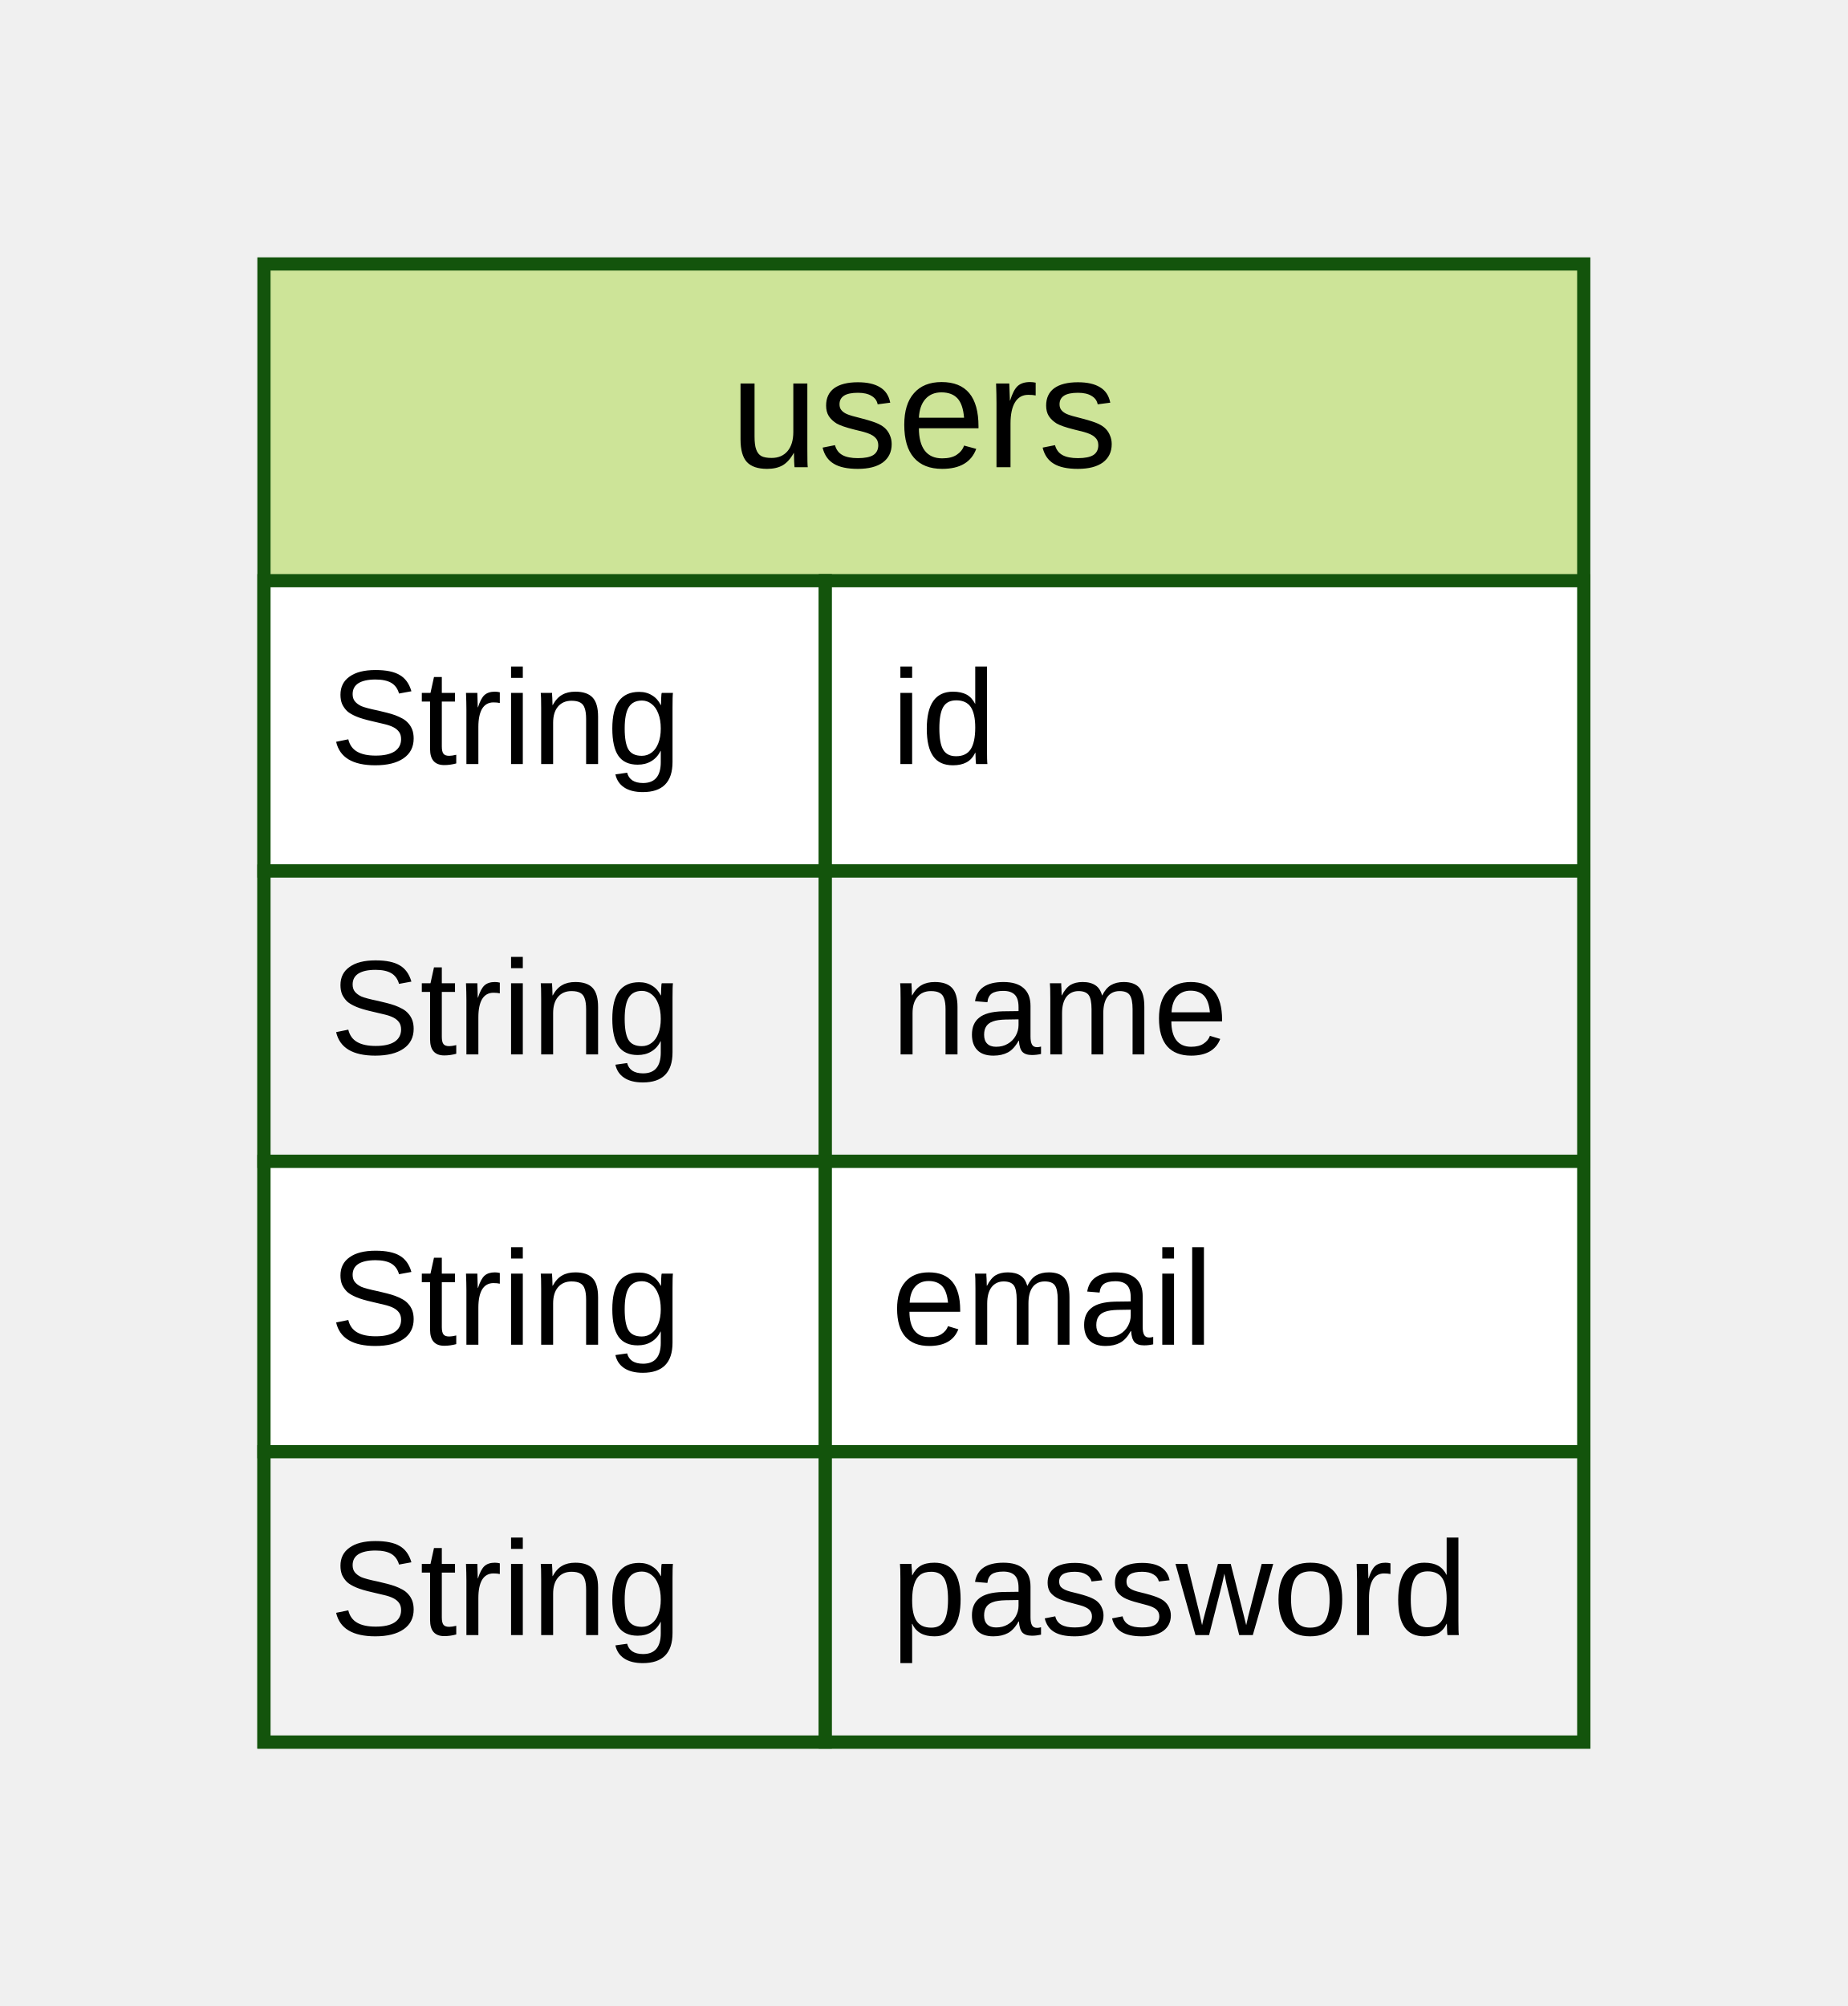
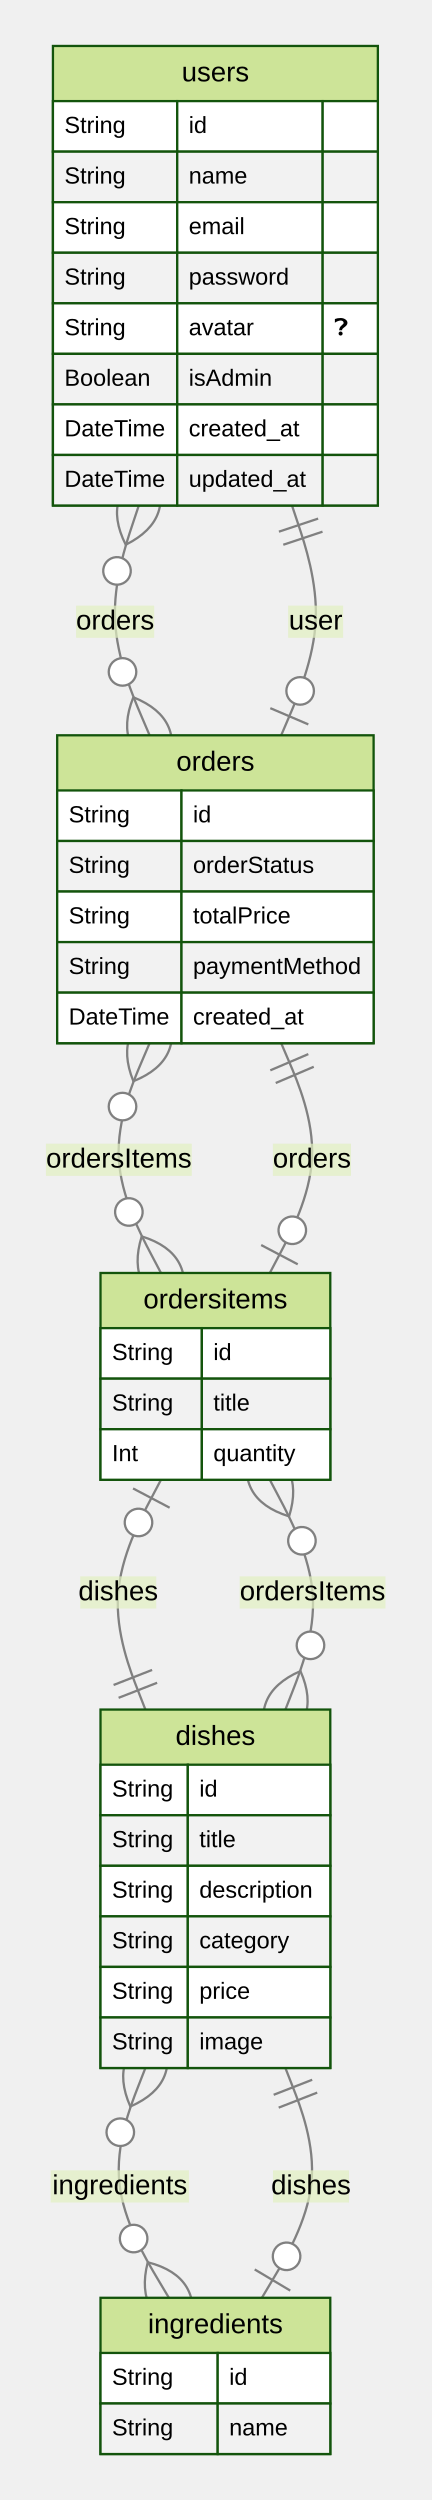
- <svg xmlns="http://www.w3.org/2000/svg" aria-roledescription="er" role="graphics-document document" viewBox="0 0 140 152" style="max-width: 140px; background-color: white;" width="100%" id="my-svg">
+ <svg xmlns="http://www.w3.org/2000/svg" aria-roledescription="er" role="graphics-document document" viewBox="-3.037 0 187.82 1088" style="max-width: 187.82px; background-color: white;" width="100%" id="my-svg">
  <style>#my-svg{font-family:"trebuchet ms",verdana,arial,sans-serif;font-size:16px;fill:#000000;}#my-svg .error-icon{fill:#552222;}#my-svg .error-text{fill:#552222;stroke:#552222;}#my-svg .edge-thickness-normal{stroke-width:1px;}#my-svg .edge-thickness-thick{stroke-width:3.5px;}#my-svg .edge-pattern-solid{stroke-dasharray:0;}#my-svg .edge-thickness-invisible{stroke-width:0;fill:none;}#my-svg .edge-pattern-dashed{stroke-dasharray:3;}#my-svg .edge-pattern-dotted{stroke-dasharray:2;}#my-svg .marker{fill:#000000;stroke:#000000;}#my-svg .marker.cross{stroke:#000000;}#my-svg svg{font-family:"trebuchet ms",verdana,arial,sans-serif;font-size:16px;}#my-svg p{margin:0;}#my-svg .entityBox{fill:#cde498;stroke:#13540c;}#my-svg .attributeBoxOdd{fill:#ffffff;stroke:#13540c;}#my-svg .attributeBoxEven{fill:#f2f2f2;stroke:#13540c;}#my-svg .relationshipLabelBox{fill:hsl(78.158, 58.462%, 84.51%);opacity:0.7;background-color:hsl(78.158, 58.462%, 84.51%);}#my-svg .relationshipLabelBox rect{opacity:0.5;}#my-svg .relationshipLine{stroke:#000000;}#my-svg .entityTitleText{text-anchor:middle;font-size:18px;fill:#000000;}#my-svg #MD_PARENT_START{fill:#f5f5f5!important;stroke:#000000!important;stroke-width:1;}#my-svg #MD_PARENT_END{fill:#f5f5f5!important;stroke:#000000!important;stroke-width:1;}#my-svg :root{--mermaid-font-family:"trebuchet ms",verdana,arial,sans-serif;}</style>
  <g />
  <defs>
    <marker orient="auto" markerHeight="240" markerWidth="190" refY="7" refX="0" id="MD_PARENT_START">
      <path d="M 18,7 L9,13 L1,7 L9,1 Z" />
    </marker>
  </defs>
  <defs>
    <marker orient="auto" markerHeight="28" markerWidth="20" refY="7" refX="19" id="MD_PARENT_END">
      <path d="M 18,7 L9,13 L1,7 L9,1 Z" />
    </marker>
  </defs>
  <defs>
    <marker orient="auto" markerHeight="18" markerWidth="18" refY="9" refX="0" id="ONLY_ONE_START">
      <path d="M9,0 L9,18 M15,0 L15,18" fill="none" stroke="gray" />
    </marker>
  </defs>
  <defs>
    <marker orient="auto" markerHeight="18" markerWidth="18" refY="9" refX="18" id="ONLY_ONE_END">
      <path d="M3,0 L3,18 M9,0 L9,18" fill="none" stroke="gray" />
    </marker>
  </defs>
  <defs>
    <marker orient="auto" markerHeight="18" markerWidth="30" refY="9" refX="0" id="ZERO_OR_ONE_START">
      <circle r="6" cy="9" cx="21" fill="white" stroke="gray" />
      <path d="M9,0 L9,18" fill="none" stroke="gray" />
    </marker>
  </defs>
  <defs>
    <marker orient="auto" markerHeight="18" markerWidth="30" refY="9" refX="30" id="ZERO_OR_ONE_END">
      <circle r="6" cy="9" cx="9" fill="white" stroke="gray" />
      <path d="M21,0 L21,18" fill="none" stroke="gray" />
    </marker>
  </defs>
  <defs>
    <marker orient="auto" markerHeight="36" markerWidth="45" refY="18" refX="18" id="ONE_OR_MORE_START">
      <path d="M0,18 Q 18,0 36,18 Q 18,36 0,18 M42,9 L42,27" fill="none" stroke="gray" />
    </marker>
  </defs>
  <defs>
    <marker orient="auto" markerHeight="36" markerWidth="45" refY="18" refX="27" id="ONE_OR_MORE_END">
      <path d="M3,9 L3,27 M9,18 Q27,0 45,18 Q27,36 9,18" fill="none" stroke="gray" />
    </marker>
  </defs>
  <defs>
    <marker orient="auto" markerHeight="36" markerWidth="57" refY="18" refX="18" id="ZERO_OR_MORE_START">
      <circle r="6" cy="18" cx="48" fill="white" stroke="gray" />
      <path d="M0,18 Q18,0 36,18 Q18,36 0,18" fill="none" stroke="gray" />
    </marker>
  </defs>
  <defs>
    <marker orient="auto" markerHeight="36" markerWidth="57" refY="18" refX="39" id="ZERO_OR_MORE_END">
      <circle r="6" cy="18" cx="9" fill="white" stroke="gray" />
      <path d="M21,18 Q39,0 57,18 Q39,36 21,18" fill="none" stroke="gray" />
    </marker>
  </defs>
+   <path style="stroke: gray; fill: none;" marker-start="url(#ZERO_OR_MORE_START)" marker-end="url(#ZERO_OR_MORE_END)" d="M57.37,220L54.592,228.333C51.814,236.667,46.259,253.333,47.042,270C47.826,286.667,54.948,303.333,58.51,311.667L62.071,320" class="er relationshipLine" />
+   <path style="stroke: gray; fill: none;" marker-start="url(#ZERO_OR_MORE_START)" marker-end="url(#ZERO_OR_MORE_END)" d="M60.235,900L56.979,908.333C53.724,916.667,47.214,933.333,48.919,950C50.624,966.667,60.545,983.333,65.505,991.667L70.465,1000" class="er relationshipLine" />
+   <path style="stroke: gray; fill: none;" marker-start="url(#ZERO_OR_MORE_START)" marker-end="url(#ZERO_OR_MORE_END)" d="M121.172,744L124.427,735.667C127.683,727.333,134.193,710.667,133.062,694C131.931,677.333,123.159,660.667,118.774,652.333L114.388,644" class="er relationshipLine" />
+   <path style="stroke: gray; fill: none;" marker-start="url(#ZERO_OR_ONE_START)" marker-end="url(#ONLY_ONE_END)" d="M110.941,1000L115.902,991.667C120.862,983.333,130.783,966.667,132.488,950C134.193,933.333,127.683,916.667,124.427,908.333L121.172,900" class="er relationshipLine" />
+   <path style="stroke: gray; fill: none;" marker-start="url(#ZERO_OR_ONE_START)" marker-end="url(#ONLY_ONE_END)" d="M119.336,320L122.897,311.667C126.458,303.333,133.581,286.667,134.364,270C135.148,253.333,129.592,236.667,126.814,228.333L124.037,220" class="er relationshipLine" />
+   <path style="stroke: gray; fill: none;" marker-start="url(#ZERO_OR_MORE_START)" marker-end="url(#ZERO_OR_MORE_END)" d="M62.071,454L58.51,462.333C54.948,470.667,47.826,487.333,48.651,504C49.475,520.667,58.247,537.333,62.633,545.667L67.019,554" class="er relationshipLine" />
+   <path style="stroke: gray; fill: none;" marker-start="url(#ZERO_OR_ONE_START)" marker-end="url(#ONLY_ONE_END)" d="M114.388,554L118.774,545.667C123.159,537.333,131.931,520.667,132.756,504C133.581,487.333,126.458,470.667,122.897,462.333L119.336,454" class="er relationshipLine" />
+   <path style="stroke: gray; fill: none;" marker-start="url(#ZERO_OR_ONE_START)" marker-end="url(#ONLY_ONE_END)" d="M67.019,644L62.633,652.333C58.247,660.667,49.475,677.333,48.345,694C47.214,710.667,53.724,727.333,56.979,735.667L60.235,744" class="er relationshipLine" />
  <g transform="translate(20,20 )" id="entity-users-33ae1e26-be31-5c1d-bf65-e859e9d0308e">
-     <rect height="112" width="100" y="0" x="0" class="er entityBox" />
-     <text style="dominant-baseline: middle; text-anchor: middle; font-size: 12px;" transform="translate(50,12)" y="0" x="0" id="text-entity-users-33ae1e26-be31-5c1d-bf65-e859e9d0308e" class="er entityLabel">users</text>
-     <rect height="22" width="42.534" y="24" x="0" class="er attributeBoxOdd" />
+     <rect height="200" width="141.407" y="0" x="0" class="er entityBox" />
+     <text style="dominant-baseline: middle; text-anchor: middle; font-size: 12px;" transform="translate(70.70335,12)" y="0" x="0" id="text-entity-users-33ae1e26-be31-5c1d-bf65-e859e9d0308e" class="er entityLabel">users</text>
+     <rect height="22" width="54.096" y="24" x="0" class="er attributeBoxOdd" />
    <text style="dominant-baseline: middle; font-size: 10.2px;" transform="translate(5,35)" y="0" x="0" id="text-entity-users-33ae1e26-be31-5c1d-bf65-e859e9d0308e-attr-1-type" class="er entityLabel">String</text>
-     <rect height="22" width="57.466" y="24" x="42.534" class="er attributeBoxOdd" />
-     <text style="dominant-baseline: middle; font-size: 10.2px;" transform="translate(47.53429,35)" y="0" x="0" id="text-entity-users-33ae1e26-be31-5c1d-bf65-e859e9d0308e-attr-1-name" class="er entityLabel">id</text>
-     <rect height="22" width="42.534" y="46" x="0" class="er attributeBoxEven" />
+     <rect height="22" width="63.296" y="24" x="54.096" class="er attributeBoxOdd" />
+     <text style="dominant-baseline: middle; font-size: 10.2px;" transform="translate(59.09555,35)" y="0" x="0" id="text-entity-users-33ae1e26-be31-5c1d-bf65-e859e9d0308e-attr-1-name" class="er entityLabel">id</text>
+     <rect height="22" width="24.016" y="24" x="117.391" class="er attributeBoxOdd" />
+     <text style="dominant-baseline: middle; font-size: 10.2px;" transform="translate(122.3911,35)" y="0" x="0" id="text-entity-users-33ae1e26-be31-5c1d-bf65-e859e9d0308e-attr-1-comment" class="er entityLabel" />
+     <rect height="22" width="54.096" y="46" x="0" class="er attributeBoxEven" />
    <text style="dominant-baseline: middle; font-size: 10.2px;" transform="translate(5,57)" y="0" x="0" id="text-entity-users-33ae1e26-be31-5c1d-bf65-e859e9d0308e-attr-2-type" class="er entityLabel">String</text>
-     <rect height="22" width="57.466" y="46" x="42.534" class="er attributeBoxEven" />
-     <text style="dominant-baseline: middle; font-size: 10.2px;" transform="translate(47.53429,57)" y="0" x="0" id="text-entity-users-33ae1e26-be31-5c1d-bf65-e859e9d0308e-attr-2-name" class="er entityLabel">name</text>
-     <rect height="22" width="42.534" y="68" x="0" class="er attributeBoxOdd" />
+     <rect height="22" width="63.296" y="46" x="54.096" class="er attributeBoxEven" />
+     <text style="dominant-baseline: middle; font-size: 10.2px;" transform="translate(59.09555,57)" y="0" x="0" id="text-entity-users-33ae1e26-be31-5c1d-bf65-e859e9d0308e-attr-2-name" class="er entityLabel">name</text>
+     <rect height="22" width="24.016" y="46" x="117.391" class="er attributeBoxEven" />
+     <text style="dominant-baseline: middle; font-size: 10.2px;" transform="translate(122.3911,57)" y="0" x="0" id="text-entity-users-33ae1e26-be31-5c1d-bf65-e859e9d0308e-attr-2-comment" class="er entityLabel" />
+     <rect height="22" width="54.096" y="68" x="0" class="er attributeBoxOdd" />
    <text style="dominant-baseline: middle; font-size: 10.2px;" transform="translate(5,79)" y="0" x="0" id="text-entity-users-33ae1e26-be31-5c1d-bf65-e859e9d0308e-attr-3-type" class="er entityLabel">String</text>
-     <rect height="22" width="57.466" y="68" x="42.534" class="er attributeBoxOdd" />
-     <text style="dominant-baseline: middle; font-size: 10.2px;" transform="translate(47.53429,79)" y="0" x="0" id="text-entity-users-33ae1e26-be31-5c1d-bf65-e859e9d0308e-attr-3-name" class="er entityLabel">email</text>
-     <rect height="22" width="42.534" y="90" x="0" class="er attributeBoxEven" />
+     <rect height="22" width="63.296" y="68" x="54.096" class="er attributeBoxOdd" />
+     <text style="dominant-baseline: middle; font-size: 10.2px;" transform="translate(59.09555,79)" y="0" x="0" id="text-entity-users-33ae1e26-be31-5c1d-bf65-e859e9d0308e-attr-3-name" class="er entityLabel">email</text>
+     <rect height="22" width="24.016" y="68" x="117.391" class="er attributeBoxOdd" />
+     <text style="dominant-baseline: middle; font-size: 10.2px;" transform="translate(122.3911,79)" y="0" x="0" id="text-entity-users-33ae1e26-be31-5c1d-bf65-e859e9d0308e-attr-3-comment" class="er entityLabel" />
+     <rect height="22" width="54.096" y="90" x="0" class="er attributeBoxEven" />
    <text style="dominant-baseline: middle; font-size: 10.2px;" transform="translate(5,101)" y="0" x="0" id="text-entity-users-33ae1e26-be31-5c1d-bf65-e859e9d0308e-attr-4-type" class="er entityLabel">String</text>
-     <rect height="22" width="57.466" y="90" x="42.534" class="er attributeBoxEven" />
-     <text style="dominant-baseline: middle; font-size: 10.2px;" transform="translate(47.53429,101)" y="0" x="0" id="text-entity-users-33ae1e26-be31-5c1d-bf65-e859e9d0308e-attr-4-name" class="er entityLabel">password</text>
-   </g>
+     <rect height="22" width="63.296" y="90" x="54.096" class="er attributeBoxEven" />
+     <text style="dominant-baseline: middle; font-size: 10.2px;" transform="translate(59.09555,101)" y="0" x="0" id="text-entity-users-33ae1e26-be31-5c1d-bf65-e859e9d0308e-attr-4-name" class="er entityLabel">password</text>
+     <rect height="22" width="24.016" y="90" x="117.391" class="er attributeBoxEven" />
+     <text style="dominant-baseline: middle; font-size: 10.2px;" transform="translate(122.3911,101)" y="0" x="0" id="text-entity-users-33ae1e26-be31-5c1d-bf65-e859e9d0308e-attr-4-comment" class="er entityLabel" />
+     <rect height="22" width="54.096" y="112" x="0" class="er attributeBoxOdd" />
+     <text style="dominant-baseline: middle; font-size: 10.2px;" transform="translate(5,123)" y="0" x="0" id="text-entity-users-33ae1e26-be31-5c1d-bf65-e859e9d0308e-attr-5-type" class="er entityLabel">String</text>
+     <rect height="22" width="63.296" y="112" x="54.096" class="er attributeBoxOdd" />
+     <text style="dominant-baseline: middle; font-size: 10.2px;" transform="translate(59.09555,123)" y="0" x="0" id="text-entity-users-33ae1e26-be31-5c1d-bf65-e859e9d0308e-attr-5-name" class="er entityLabel">avatar</text>
+     <rect height="22" width="24.016" y="112" x="117.391" class="er attributeBoxOdd" />
+     <text style="dominant-baseline: middle; font-size: 10.2px;" transform="translate(122.3911,123)" y="0" x="0" id="text-entity-users-33ae1e26-be31-5c1d-bf65-e859e9d0308e-attr-5-comment" class="er entityLabel">❓</text>
+     <rect height="22" width="54.096" y="134" x="0" class="er attributeBoxEven" />
+     <text style="dominant-baseline: middle; font-size: 10.2px;" transform="translate(5,145)" y="0" x="0" id="text-entity-users-33ae1e26-be31-5c1d-bf65-e859e9d0308e-attr-6-type" class="er entityLabel">Boolean</text>
+     <rect height="22" width="63.296" y="134" x="54.096" class="er attributeBoxEven" />
+     <text style="dominant-baseline: middle; font-size: 10.2px;" transform="translate(59.09555,145)" y="0" x="0" id="text-entity-users-33ae1e26-be31-5c1d-bf65-e859e9d0308e-attr-6-name" class="er entityLabel">isAdmin</text>
+     <rect height="22" width="24.016" y="134" x="117.391" class="er attributeBoxEven" />
+     <text style="dominant-baseline: middle; font-size: 10.2px;" transform="translate(122.3911,145)" y="0" x="0" id="text-entity-users-33ae1e26-be31-5c1d-bf65-e859e9d0308e-attr-6-comment" class="er entityLabel" />
+     <rect height="22" width="54.096" y="156" x="0" class="er attributeBoxOdd" />
+     <text style="dominant-baseline: middle; font-size: 10.2px;" transform="translate(5,167)" y="0" x="0" id="text-entity-users-33ae1e26-be31-5c1d-bf65-e859e9d0308e-attr-7-type" class="er entityLabel">DateTime</text>
+     <rect height="22" width="63.296" y="156" x="54.096" class="er attributeBoxOdd" />
+     <text style="dominant-baseline: middle; font-size: 10.2px;" transform="translate(59.09555,167)" y="0" x="0" id="text-entity-users-33ae1e26-be31-5c1d-bf65-e859e9d0308e-attr-7-name" class="er entityLabel">created_at</text>
+     <rect height="22" width="24.016" y="156" x="117.391" class="er attributeBoxOdd" />
+     <text style="dominant-baseline: middle; font-size: 10.2px;" transform="translate(122.3911,167)" y="0" x="0" id="text-entity-users-33ae1e26-be31-5c1d-bf65-e859e9d0308e-attr-7-comment" class="er entityLabel" />
+     <rect height="22" width="54.096" y="178" x="0" class="er attributeBoxEven" />
+     <text style="dominant-baseline: middle; font-size: 10.2px;" transform="translate(5,189)" y="0" x="0" id="text-entity-users-33ae1e26-be31-5c1d-bf65-e859e9d0308e-attr-8-type" class="er entityLabel">DateTime</text>
+     <rect height="22" width="63.296" y="178" x="54.096" class="er attributeBoxEven" />
+     <text style="dominant-baseline: middle; font-size: 10.2px;" transform="translate(59.09555,189)" y="0" x="0" id="text-entity-users-33ae1e26-be31-5c1d-bf65-e859e9d0308e-attr-8-name" class="er entityLabel">updated_at</text>
+     <rect height="22" width="24.016" y="178" x="117.391" class="er attributeBoxEven" />
+     <text style="dominant-baseline: middle; font-size: 10.2px;" transform="translate(122.3911,189)" y="0" x="0" id="text-entity-users-33ae1e26-be31-5c1d-bf65-e859e9d0308e-attr-8-comment" class="er entityLabel" />
+   </g>
+   <g transform="translate(40.70335,744 )" id="entity-dishes-494399ac-5edb-5e69-83c0-2063b2186967">
+     <rect height="156" width="100" y="0" x="0" class="er entityBox" />
+     <text style="dominant-baseline: middle; text-anchor: middle; font-size: 12px;" transform="translate(50,12)" y="0" x="0" id="text-entity-dishes-494399ac-5edb-5e69-83c0-2063b2186967" class="er entityLabel">dishes</text>
+     <rect height="22" width="37.995" y="24" x="0" class="er attributeBoxOdd" />
+     <text style="dominant-baseline: middle; font-size: 10.2px;" transform="translate(5,35)" y="0" x="0" id="text-entity-dishes-494399ac-5edb-5e69-83c0-2063b2186967-attr-1-type" class="er entityLabel">String</text>
+     <rect height="22" width="62.005" y="24" x="37.995" class="er attributeBoxOdd" />
+     <text style="dominant-baseline: middle; font-size: 10.2px;" transform="translate(42.99461,35)" y="0" x="0" id="text-entity-dishes-494399ac-5edb-5e69-83c0-2063b2186967-attr-1-name" class="er entityLabel">id</text>
+     <rect height="22" width="37.995" y="46" x="0" class="er attributeBoxEven" />
+     <text style="dominant-baseline: middle; font-size: 10.2px;" transform="translate(5,57)" y="0" x="0" id="text-entity-dishes-494399ac-5edb-5e69-83c0-2063b2186967-attr-2-type" class="er entityLabel">String</text>
+     <rect height="22" width="62.005" y="46" x="37.995" class="er attributeBoxEven" />
+     <text style="dominant-baseline: middle; font-size: 10.2px;" transform="translate(42.99461,57)" y="0" x="0" id="text-entity-dishes-494399ac-5edb-5e69-83c0-2063b2186967-attr-2-name" class="er entityLabel">title</text>
+     <rect height="22" width="37.995" y="68" x="0" class="er attributeBoxOdd" />
+     <text style="dominant-baseline: middle; font-size: 10.2px;" transform="translate(5,79)" y="0" x="0" id="text-entity-dishes-494399ac-5edb-5e69-83c0-2063b2186967-attr-3-type" class="er entityLabel">String</text>
+     <rect height="22" width="62.005" y="68" x="37.995" class="er attributeBoxOdd" />
+     <text style="dominant-baseline: middle; font-size: 10.2px;" transform="translate(42.99461,79)" y="0" x="0" id="text-entity-dishes-494399ac-5edb-5e69-83c0-2063b2186967-attr-3-name" class="er entityLabel">description</text>
+     <rect height="22" width="37.995" y="90" x="0" class="er attributeBoxEven" />
+     <text style="dominant-baseline: middle; font-size: 10.2px;" transform="translate(5,101)" y="0" x="0" id="text-entity-dishes-494399ac-5edb-5e69-83c0-2063b2186967-attr-4-type" class="er entityLabel">String</text>
+     <rect height="22" width="62.005" y="90" x="37.995" class="er attributeBoxEven" />
+     <text style="dominant-baseline: middle; font-size: 10.2px;" transform="translate(42.99461,101)" y="0" x="0" id="text-entity-dishes-494399ac-5edb-5e69-83c0-2063b2186967-attr-4-name" class="er entityLabel">category</text>
+     <rect height="22" width="37.995" y="112" x="0" class="er attributeBoxOdd" />
+     <text style="dominant-baseline: middle; font-size: 10.2px;" transform="translate(5,123)" y="0" x="0" id="text-entity-dishes-494399ac-5edb-5e69-83c0-2063b2186967-attr-5-type" class="er entityLabel">String</text>
+     <rect height="22" width="62.005" y="112" x="37.995" class="er attributeBoxOdd" />
+     <text style="dominant-baseline: middle; font-size: 10.2px;" transform="translate(42.99461,123)" y="0" x="0" id="text-entity-dishes-494399ac-5edb-5e69-83c0-2063b2186967-attr-5-name" class="er entityLabel">price</text>
+     <rect height="22" width="37.995" y="134" x="0" class="er attributeBoxEven" />
+     <text style="dominant-baseline: middle; font-size: 10.2px;" transform="translate(5,145)" y="0" x="0" id="text-entity-dishes-494399ac-5edb-5e69-83c0-2063b2186967-attr-6-type" class="er entityLabel">String</text>
+     <rect height="22" width="62.005" y="134" x="37.995" class="er attributeBoxEven" />
+     <text style="dominant-baseline: middle; font-size: 10.2px;" transform="translate(42.99461,145)" y="0" x="0" id="text-entity-dishes-494399ac-5edb-5e69-83c0-2063b2186967-attr-6-name" class="er entityLabel">image</text>
+   </g>
+   <g transform="translate(40.70335,1000 )" id="entity-ingredients-dfe1a7c5-69b2-5c12-85c0-2b122290a70f">
+     <rect height="68" width="100" y="0" x="0" class="er entityBox" />
+     <text style="dominant-baseline: middle; text-anchor: middle; font-size: 12px;" transform="translate(50,12)" y="0" x="0" id="text-entity-ingredients-dfe1a7c5-69b2-5c12-85c0-2b122290a70f" class="er entityLabel">ingredients</text>
+     <rect height="22" width="50.999" y="24" x="0" class="er attributeBoxOdd" />
+     <text style="dominant-baseline: middle; font-size: 10.2px;" transform="translate(5,35)" y="0" x="0" id="text-entity-ingredients-dfe1a7c5-69b2-5c12-85c0-2b122290a70f-attr-1-type" class="er entityLabel">String</text>
+     <rect height="22" width="49.001" y="24" x="50.999" class="er attributeBoxOdd" />
+     <text style="dominant-baseline: middle; font-size: 10.2px;" transform="translate(55.99857,35)" y="0" x="0" id="text-entity-ingredients-dfe1a7c5-69b2-5c12-85c0-2b122290a70f-attr-1-name" class="er entityLabel">id</text>
+     <rect height="22" width="50.999" y="46" x="0" class="er attributeBoxEven" />
+     <text style="dominant-baseline: middle; font-size: 10.2px;" transform="translate(5,57)" y="0" x="0" id="text-entity-ingredients-dfe1a7c5-69b2-5c12-85c0-2b122290a70f-attr-2-type" class="er entityLabel">String</text>
+     <rect height="22" width="49.001" y="46" x="50.999" class="er attributeBoxEven" />
+     <text style="dominant-baseline: middle; font-size: 10.2px;" transform="translate(55.99857,57)" y="0" x="0" id="text-entity-ingredients-dfe1a7c5-69b2-5c12-85c0-2b122290a70f-attr-2-name" class="er entityLabel">name</text>
+   </g>
+   <g transform="translate(21.85069,320 )" id="entity-orders-b199f09d-589f-57c9-bdcc-48b896df9a97">
+     <rect height="134" width="137.705" y="0" x="0" class="er entityBox" />
+     <text style="dominant-baseline: middle; text-anchor: middle; font-size: 12px;" transform="translate(68.85266,12)" y="0" x="0" id="text-entity-orders-b199f09d-589f-57c9-bdcc-48b896df9a97" class="er entityLabel">orders</text>
+     <rect height="22" width="54.096" y="24" x="0" class="er attributeBoxOdd" />
+     <text style="dominant-baseline: middle; font-size: 10.2px;" transform="translate(5,35)" y="0" x="0" id="text-entity-orders-b199f09d-589f-57c9-bdcc-48b896df9a97-attr-1-type" class="er entityLabel">String</text>
+     <rect height="22" width="83.61" y="24" x="54.096" class="er attributeBoxOdd" />
+     <text style="dominant-baseline: middle; font-size: 10.2px;" transform="translate(59.09555,35)" y="0" x="0" id="text-entity-orders-b199f09d-589f-57c9-bdcc-48b896df9a97-attr-1-name" class="er entityLabel">id</text>
+     <rect height="22" width="54.096" y="46" x="0" class="er attributeBoxEven" />
+     <text style="dominant-baseline: middle; font-size: 10.2px;" transform="translate(5,57)" y="0" x="0" id="text-entity-orders-b199f09d-589f-57c9-bdcc-48b896df9a97-attr-2-type" class="er entityLabel">String</text>
+     <rect height="22" width="83.61" y="46" x="54.096" class="er attributeBoxEven" />
+     <text style="dominant-baseline: middle; font-size: 10.2px;" transform="translate(59.09555,57)" y="0" x="0" id="text-entity-orders-b199f09d-589f-57c9-bdcc-48b896df9a97-attr-2-name" class="er entityLabel">orderStatus</text>
+     <rect height="22" width="54.096" y="68" x="0" class="er attributeBoxOdd" />
+     <text style="dominant-baseline: middle; font-size: 10.2px;" transform="translate(5,79)" y="0" x="0" id="text-entity-orders-b199f09d-589f-57c9-bdcc-48b896df9a97-attr-3-type" class="er entityLabel">String</text>
+     <rect height="22" width="83.61" y="68" x="54.096" class="er attributeBoxOdd" />
+     <text style="dominant-baseline: middle; font-size: 10.2px;" transform="translate(59.09555,79)" y="0" x="0" id="text-entity-orders-b199f09d-589f-57c9-bdcc-48b896df9a97-attr-3-name" class="er entityLabel">totalPrice</text>
+     <rect height="22" width="54.096" y="90" x="0" class="er attributeBoxEven" />
+     <text style="dominant-baseline: middle; font-size: 10.2px;" transform="translate(5,101)" y="0" x="0" id="text-entity-orders-b199f09d-589f-57c9-bdcc-48b896df9a97-attr-4-type" class="er entityLabel">String</text>
+     <rect height="22" width="83.61" y="90" x="54.096" class="er attributeBoxEven" />
+     <text style="dominant-baseline: middle; font-size: 10.2px;" transform="translate(59.09555,101)" y="0" x="0" id="text-entity-orders-b199f09d-589f-57c9-bdcc-48b896df9a97-attr-4-name" class="er entityLabel">paymentMethod</text>
+     <rect height="22" width="54.096" y="112" x="0" class="er attributeBoxOdd" />
+     <text style="dominant-baseline: middle; font-size: 10.2px;" transform="translate(5,123)" y="0" x="0" id="text-entity-orders-b199f09d-589f-57c9-bdcc-48b896df9a97-attr-5-type" class="er entityLabel">DateTime</text>
+     <rect height="22" width="83.61" y="112" x="54.096" class="er attributeBoxOdd" />
+     <text style="dominant-baseline: middle; font-size: 10.2px;" transform="translate(59.09555,123)" y="0" x="0" id="text-entity-orders-b199f09d-589f-57c9-bdcc-48b896df9a97-attr-5-name" class="er entityLabel">created_at</text>
+   </g>
+   <g transform="translate(40.70335,554 )" id="entity-ordersitems-a5377f5a-a737-567e-962a-109245143948">
+     <rect height="90" width="100" y="0" x="0" class="er entityBox" />
+     <text style="dominant-baseline: middle; text-anchor: middle; font-size: 12px;" transform="translate(50,12)" y="0" x="0" id="text-entity-ordersitems-a5377f5a-a737-567e-962a-109245143948" class="er entityLabel">ordersitems</text>
+     <rect height="22" width="44.106" y="24" x="0" class="er attributeBoxOdd" />
+     <text style="dominant-baseline: middle; font-size: 10.2px;" transform="translate(5,35)" y="0" x="0" id="text-entity-ordersitems-a5377f5a-a737-567e-962a-109245143948-attr-1-type" class="er entityLabel">String</text>
+     <rect height="22" width="55.894" y="24" x="44.106" class="er attributeBoxOdd" />
+     <text style="dominant-baseline: middle; font-size: 10.2px;" transform="translate(49.10563,35)" y="0" x="0" id="text-entity-ordersitems-a5377f5a-a737-567e-962a-109245143948-attr-1-name" class="er entityLabel">id</text>
+     <rect height="22" width="44.106" y="46" x="0" class="er attributeBoxEven" />
+     <text style="dominant-baseline: middle; font-size: 10.2px;" transform="translate(5,57)" y="0" x="0" id="text-entity-ordersitems-a5377f5a-a737-567e-962a-109245143948-attr-2-type" class="er entityLabel">String</text>
+     <rect height="22" width="55.894" y="46" x="44.106" class="er attributeBoxEven" />
+     <text style="dominant-baseline: middle; font-size: 10.2px;" transform="translate(49.10563,57)" y="0" x="0" id="text-entity-ordersitems-a5377f5a-a737-567e-962a-109245143948-attr-2-name" class="er entityLabel">title</text>
+     <rect height="22" width="44.106" y="68" x="0" class="er attributeBoxOdd" />
+     <text style="dominant-baseline: middle; font-size: 10.2px;" transform="translate(5,79)" y="0" x="0" id="text-entity-ordersitems-a5377f5a-a737-567e-962a-109245143948-attr-3-type" class="er entityLabel">Int</text>
+     <rect height="22" width="55.894" y="68" x="44.106" class="er attributeBoxOdd" />
+     <text style="dominant-baseline: middle; font-size: 10.2px;" transform="translate(49.10563,79)" y="0" x="0" id="text-entity-ordersitems-a5377f5a-a737-567e-962a-109245143948-attr-3-name" class="er entityLabel">quantity</text>
+   </g>
+   <rect height="14" width="33.998" y="263.567" x="30.072" class="er relationshipLabelBox" />
+   <text style="text-anchor: middle; dominant-baseline: middle; font-size: 12px;" y="270.567" x="47.071" id="rel1" class="er relationshipLabel">orders</text>
+   <rect height="14" width="60.178" y="944.539" x="19.011" class="er relationshipLabelBox" />
+   <text style="text-anchor: middle; dominant-baseline: middle; font-size: 12px;" y="951.539" x="49.1" id="rel2" class="er relationshipLabel">ingredients</text>
+   <rect height="14" width="63.459" y="686.036" x="101.258" class="er relationshipLabelBox" />
+   <text style="text-anchor: middle; dominant-baseline: middle; font-size: 12px;" y="693.036" x="132.988" id="rel3" class="er relationshipLabel">ordersItems</text>
+   <rect height="14" width="33.066" y="944.54" x="115.774" class="er relationshipLabelBox" />
+   <text style="text-anchor: middle; dominant-baseline: middle; font-size: 12px;" y="951.54" x="132.307" id="rel4" class="er relationshipLabel">dishes</text>
+   <rect height="14" width="23.959" y="263.567" x="122.355" class="er relationshipLabelBox" />
+   <text style="text-anchor: middle; dominant-baseline: middle; font-size: 12px;" y="270.567" x="134.335" id="rel5" class="er relationshipLabel">user</text>
+   <rect height="14" width="63.459" y="497.729" x="16.963" class="er relationshipLabelBox" />
+   <text style="text-anchor: middle; dominant-baseline: middle; font-size: 12px;" y="504.729" x="48.692" id="rel6" class="er relationshipLabel">ordersItems</text>
+   <rect height="14" width="33.998" y="497.729" x="115.716" class="er relationshipLabelBox" />
+   <text style="text-anchor: middle; dominant-baseline: middle; font-size: 12px;" y="504.729" x="132.715" id="rel7" class="er relationshipLabel">orders</text>
+   <rect height="14" width="33.066" y="686.036" x="31.886" class="er relationshipLabelBox" />
+   <text style="text-anchor: middle; dominant-baseline: middle; font-size: 12px;" y="693.036" x="48.419" id="rel8" class="er relationshipLabel">dishes</text>
</svg>
